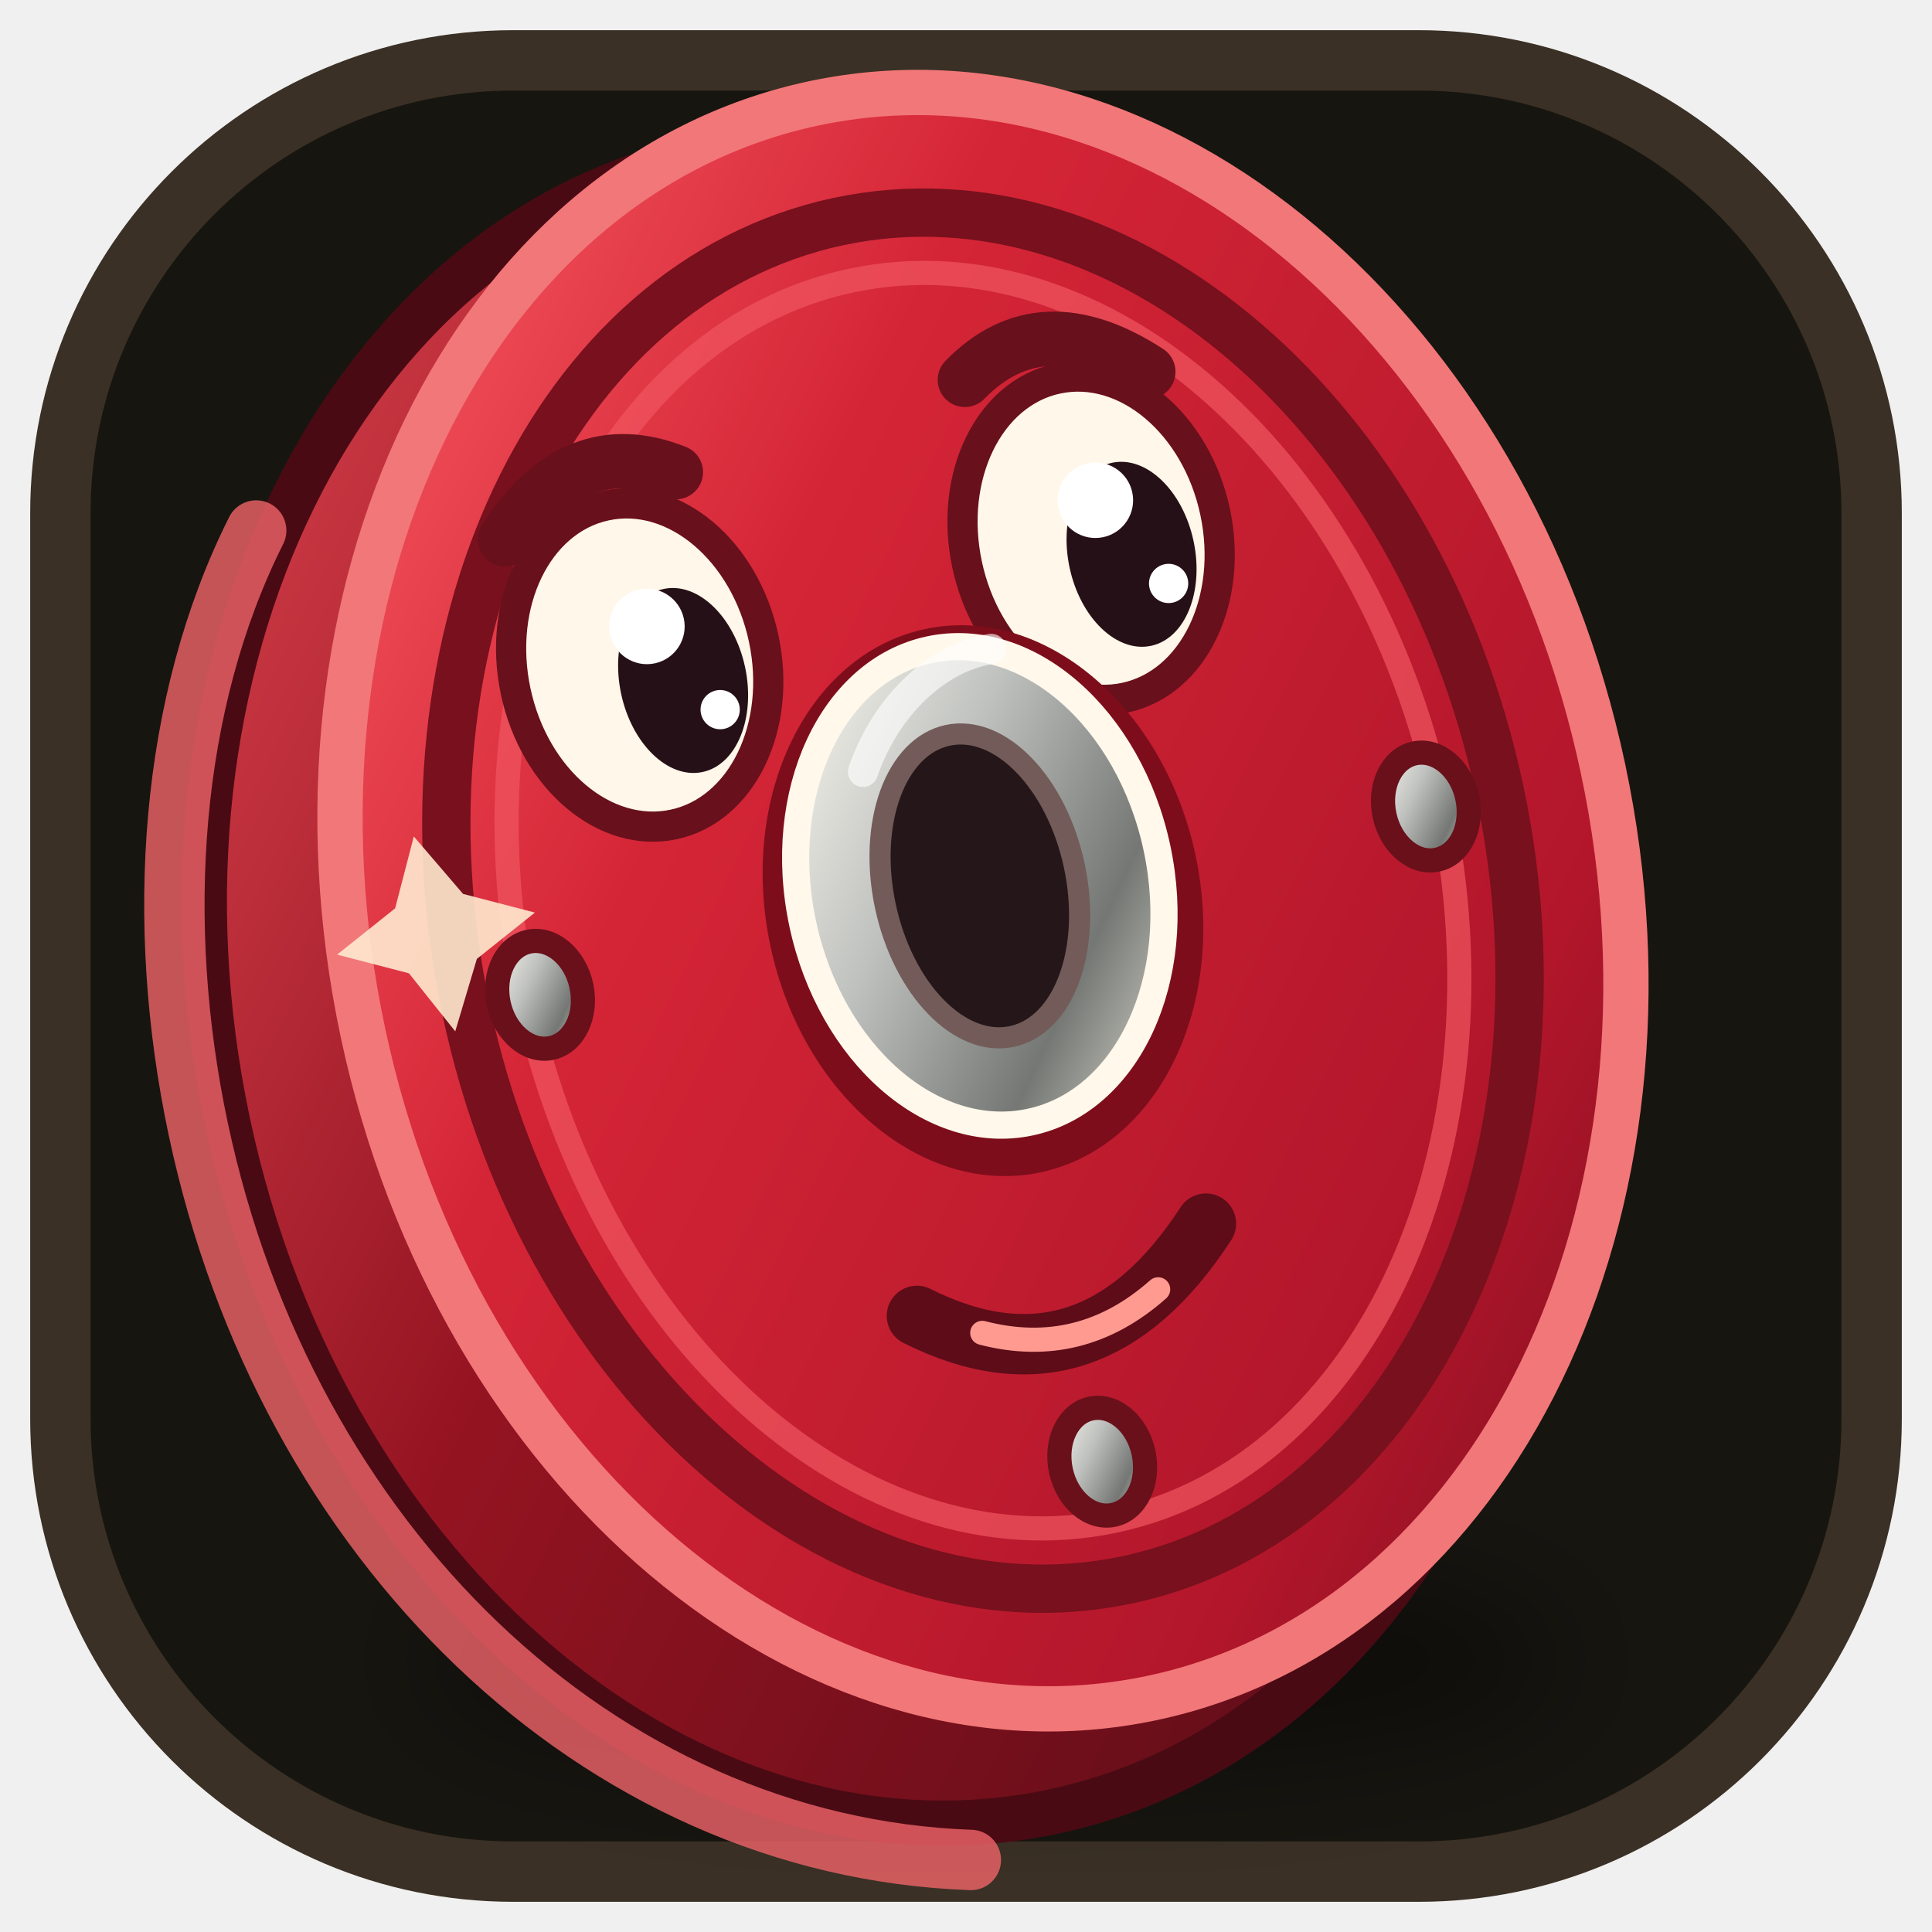
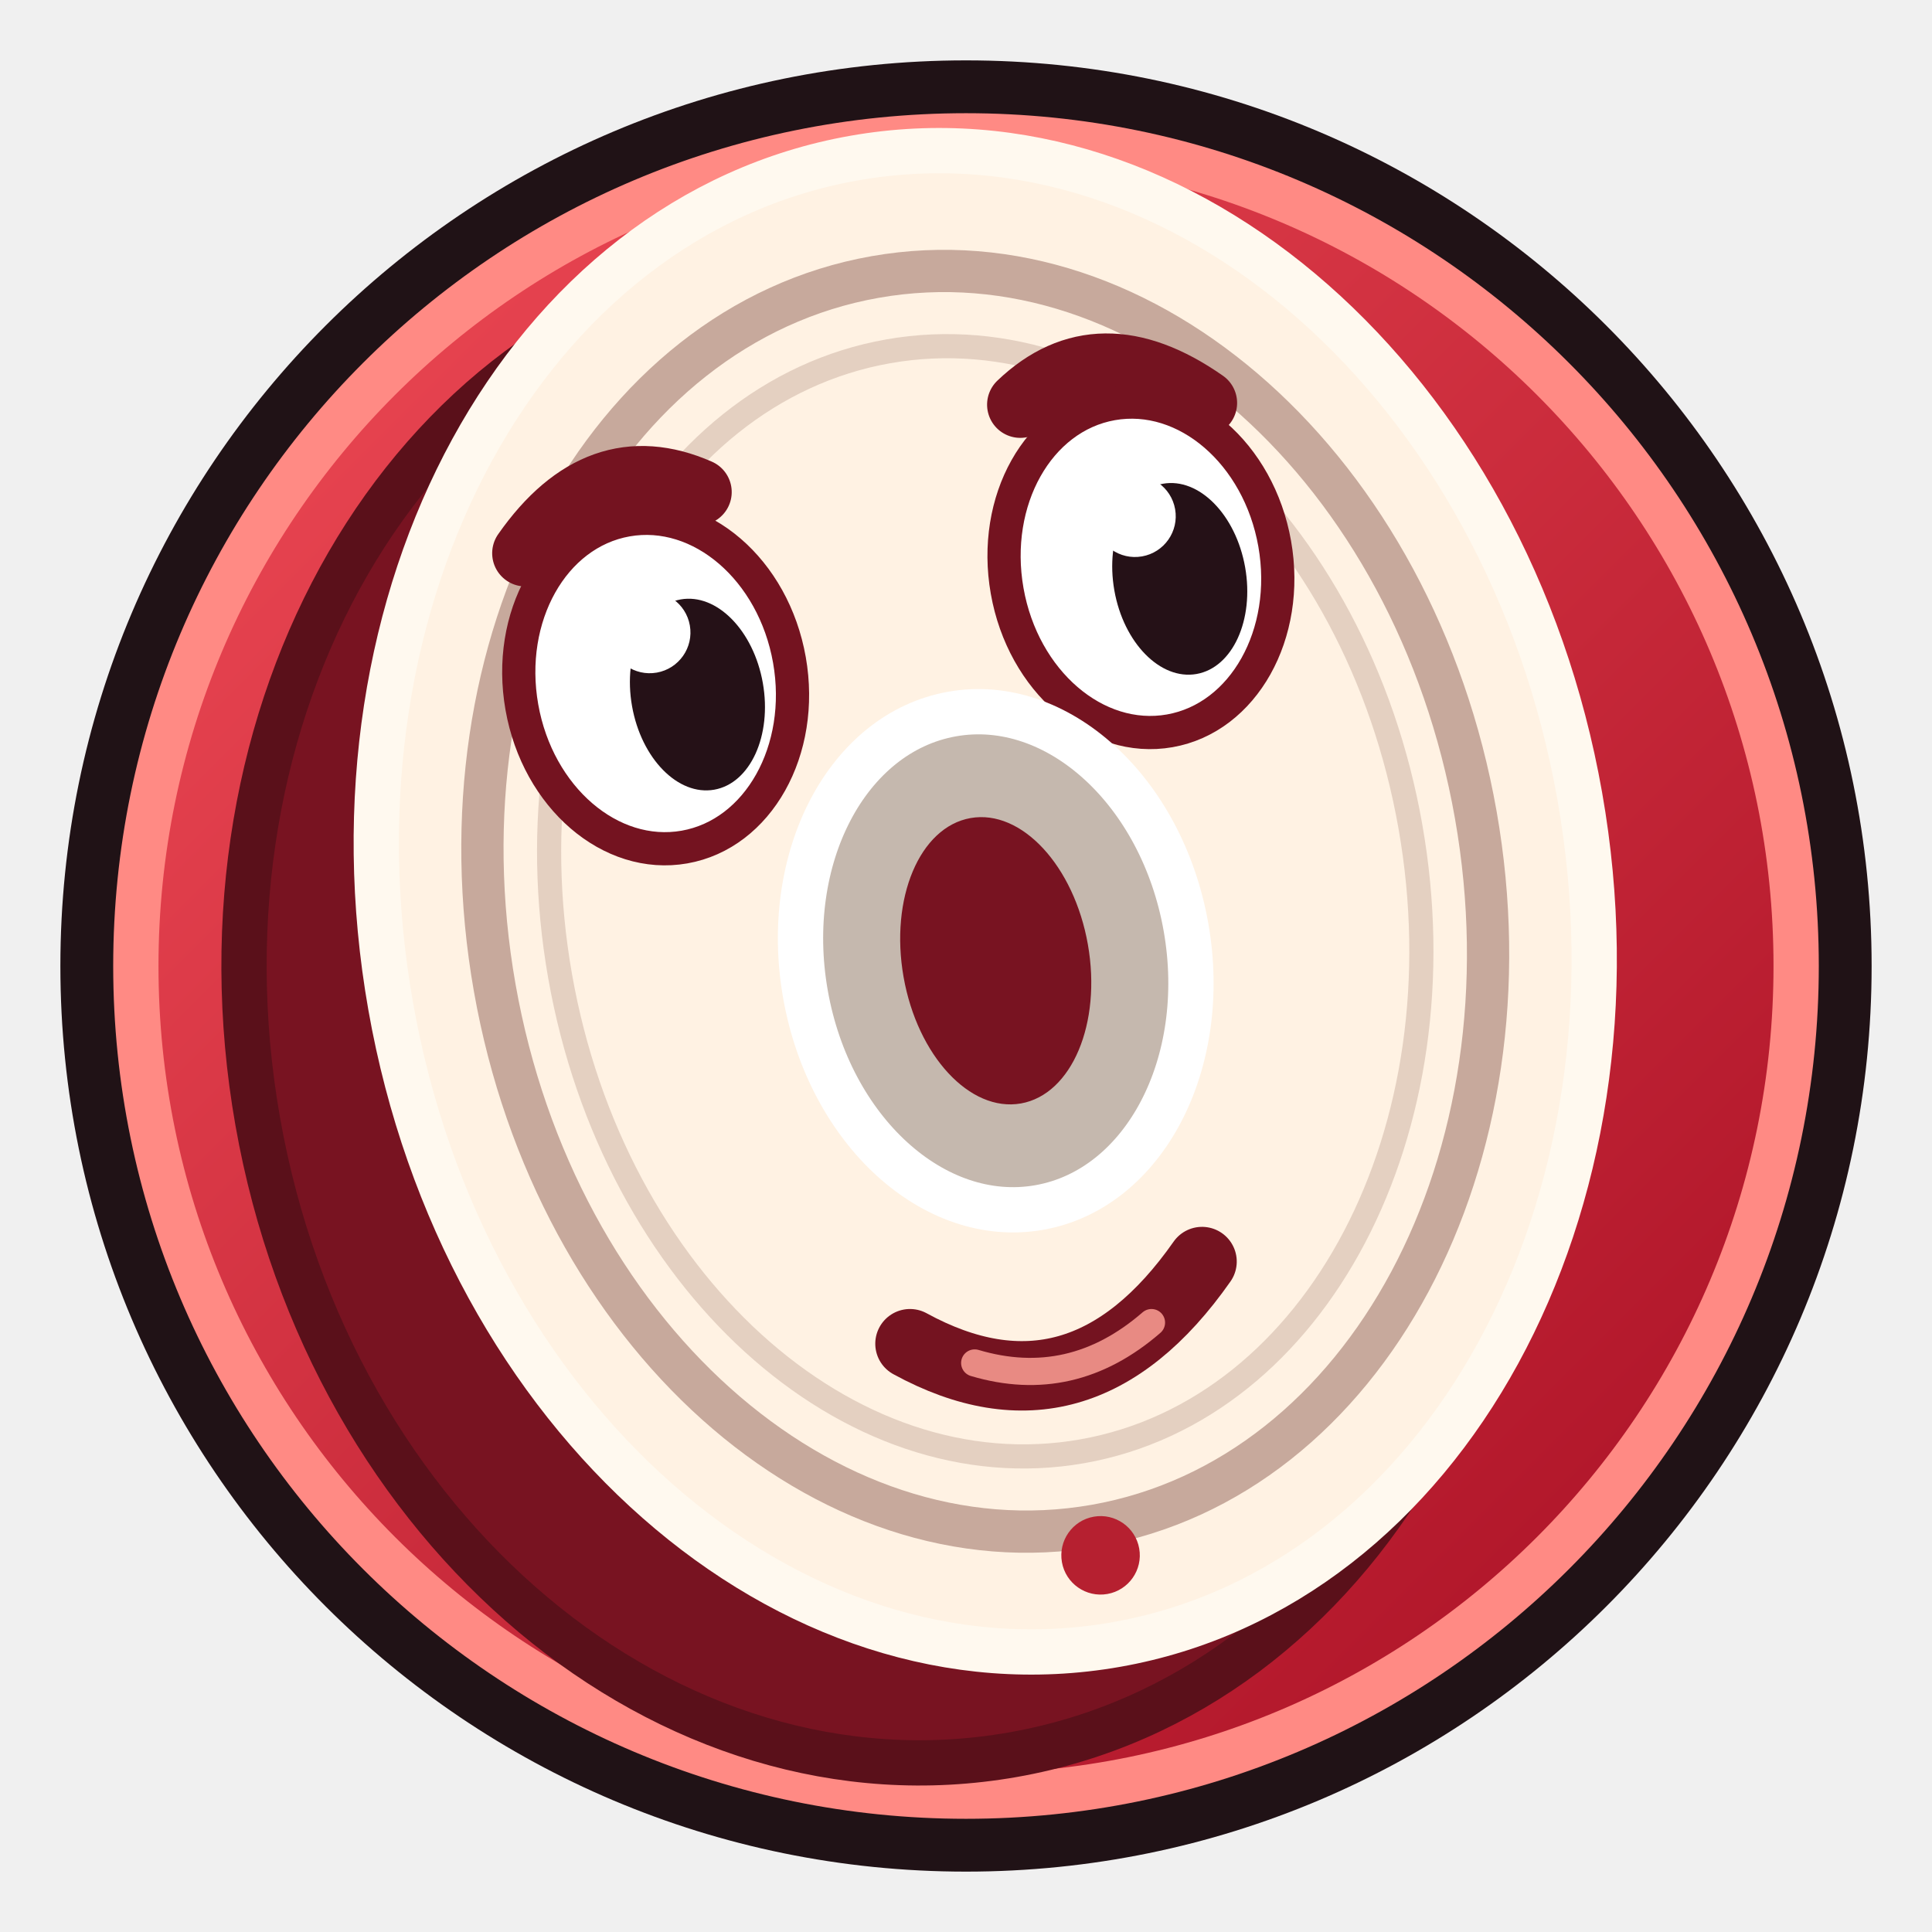
<svg xmlns="http://www.w3.org/2000/svg" viewBox="0 0 64 64">
  <defs>
-     <linearGradient id="side" x1="0" y1="0" x2="1" y2="1">
-       <stop stop-color="#E44A54" />
-       <stop offset=".42" stop-color="#941321" />
-       <stop offset="1" stop-color="#510C16" />
+     <linearGradient id="badge" x1="0" y1="0" x2="1" y2="1">
+       <stop stop-color="#F04B56" />
+       <stop offset="1" stop-color="#A80F24" />
    </linearGradient>
-     <linearGradient id="face" x1="0" y1="0" x2="1" y2="1">
-       <stop stop-color="#FF646B" />
-       <stop offset=".34" stop-color="#D42536" />
-       <stop offset=".76" stop-color="#B3162B" />
-       <stop offset="1" stop-color="#710E1C" />
-     </linearGradient>
-     <linearGradient id="steel" x1="0" y1="0" x2="1" y2="1">
-       <stop stop-color="#FFFDF4" />
-       <stop offset=".38" stop-color="#BFC1BE" />
-       <stop offset=".72" stop-color="#747773" />
-       <stop offset="1" stop-color="#E8E6DD" />
-     </linearGradient>
-     <filter id="shadow" x="-30%" y="-30%" width="170%" height="180%">
-       <feGaussianBlur stdDeviation="2" />
-     </filter>
  </defs>
-   <rect x="2" y="2" width="60" height="60" rx="15" fill="#171510" stroke="#3A3025" stroke-width="2" />
-   <ellipse cx="33" cy="55" rx="19" ry="3.5" fill="#000" opacity=".42" filter="url(#shadow)" />
-   <g transform="rotate(-12 32 32)">
-     <ellipse cx="29" cy="32" rx="22" ry="28" fill="url(#side)" stroke="#4A0A13" stroke-width="1.5" />
-     <path d="M12 13c-4 5-6 12-6 19 0 14 8 26 20 29" fill="none" stroke="#F06469" stroke-linecap="round" stroke-width="2" opacity=".8" />
-     <ellipse cx="33" cy="30" rx="21" ry="27" fill="url(#face)" stroke="#F27778" stroke-width="1.5" />
-     <ellipse cx="33" cy="30" rx="17.5" ry="23" fill="none" stroke="#78101D" stroke-width="1.6" />
-     <ellipse cx="33" cy="30" rx="15.5" ry="21" fill="none" stroke="#F0545E" stroke-width=".8" opacity=".72" />
-     <g stroke="#68101B" stroke-linecap="round" stroke-linejoin="round">
-       <path d="M20 15q3-3 6-1" fill="none" stroke-width="1.8" />
-       <path d="M36 13q3-2 6 1" fill="none" stroke-width="1.8" />
-       <ellipse cx="23.5" cy="20" rx="4.2" ry="5.4" fill="#FFF7E9" stroke-width="1" />
-       <ellipse cx="39" cy="19" rx="4.2" ry="5.4" fill="#FFF7E9" stroke-width="1" />
+   <circle cx="32" cy="32" r="30" fill="#201216" />
+   <circle cx="32" cy="32" r="27.5" fill="url(#badge)" stroke="#FF8A84" stroke-width="1.5" />
+   <g transform="rotate(-10 32 32)" stroke-linejoin="round">
+     <ellipse cx="29" cy="33" rx="21" ry="25" fill="#781321" stroke="#5A101A" stroke-width="1.5" />
+     <ellipse cx="33" cy="30" rx="20" ry="25" fill="#FFF2E3" stroke="#FFF9EF" stroke-width="1.5" />
+     <ellipse cx="33" cy="30" rx="16.5" ry="21" fill="none" stroke="#C7A99C" stroke-width="1.4" />
+     <ellipse cx="33" cy="30" rx="14.3" ry="18.5" fill="none" stroke="#E4D0C1" stroke-width=".8" />
+     <g fill="#741320" stroke="#741320" stroke-linecap="round">
+       <path d="M20 16q3-3 6-1" fill="none" stroke-width="2.2" />
+       <path d="M37 14q3-2 6 1" fill="none" stroke-width="2.2" />
+       <ellipse cx="23.5" cy="21" rx="4.5" ry="5.5" fill="#FFF" stroke-width="1.1" />
+       <ellipse cx="40" cy="20" rx="4.5" ry="5.5" fill="#FFF" stroke-width="1.1" />
+       <ellipse cx="24.8" cy="21.6" rx="2.2" ry="3.2" fill="#251117" stroke="none" />
+       <ellipse cx="41.2" cy="20.6" rx="2.2" ry="3.2" fill="#251117" stroke="none" />
    </g>
-     <g fill="#261017">
-       <ellipse cx="24.8" cy="20.8" rx="2.1" ry="3.1" />
-       <ellipse cx="40.2" cy="19.8" rx="2.1" ry="3.1" />
+     <g fill="#fff">
+       <circle cx="23.6" cy="19.3" r="1.35" />
+       <circle cx="40.1" cy="18.3" r="1.35" />
    </g>
-     <g fill="#FFF">
-       <circle cx="24" cy="18.8" r="1.25" />
-       <circle cx="39.4" cy="17.8" r="1.25" />
-       <circle cx="25.8" cy="22" r=".65" />
-       <circle cx="41.2" cy="21" r=".65" />
-     </g>
-     <g fill="url(#steel)" stroke="#69101A" stroke-width=".8">
-       <ellipse cx="33" cy="49" rx="1.4" ry="1.8" />
-       <ellipse cx="18" cy="30" rx="1.4" ry="1.8" />
-       <ellipse cx="48" cy="30" rx="1.4" ry="1.8" />
-     </g>
-     <ellipse cx="33" cy="30" rx="7.2" ry="9.2" fill="#7E0D1B" />
-     <ellipse cx="33" cy="29.5" rx="6" ry="8" fill="url(#steel)" stroke="#FFF8EB" stroke-width=".9" />
-     <ellipse cx="33" cy="29.5" rx="3.2" ry="5.1" fill="#241619" stroke="#725B58" stroke-width=".7" />
-     <path d="M30 25c1.2-2 3.2-3.2 5-3.1" fill="none" stroke="#FFF" stroke-linecap="round" stroke-width="1" opacity=".62" />
-     <path d="M28 43q5 4 10-1" fill="none" stroke="#5D0C18" stroke-linecap="round" stroke-width="2" />
-     <path d="M30 44q3 1.5 6-.2" fill="none" stroke="#FF9A91" stroke-linecap="round" stroke-width=".8" />
-     <path d="m15 24 1.2 2.2 2.2 1.1-2.2 1.1-1.2 2.2-1.1-2.2-2.2-1.1 2.2-1.1z" fill="#FFE9CE" opacity=".9" />
+     <ellipse cx="33" cy="32" rx="6.4" ry="8.3" fill="#C5B8AE" stroke="#FFF" stroke-width="1.5" />
+     <ellipse cx="33" cy="32" rx="3.1" ry="4.8" fill="#781321" />
+     <path d="M28 44q5 4 10-1" fill="none" stroke="#741320" stroke-linecap="round" stroke-width="2.3" />
+     <path d="M30 45q3 1.5 6-.3" fill="none" stroke="#E88A83" stroke-linecap="round" stroke-width=".9" />
+     <circle cx="33" cy="52" r="1.3" fill="#B62030" />
  </g>
</svg>
